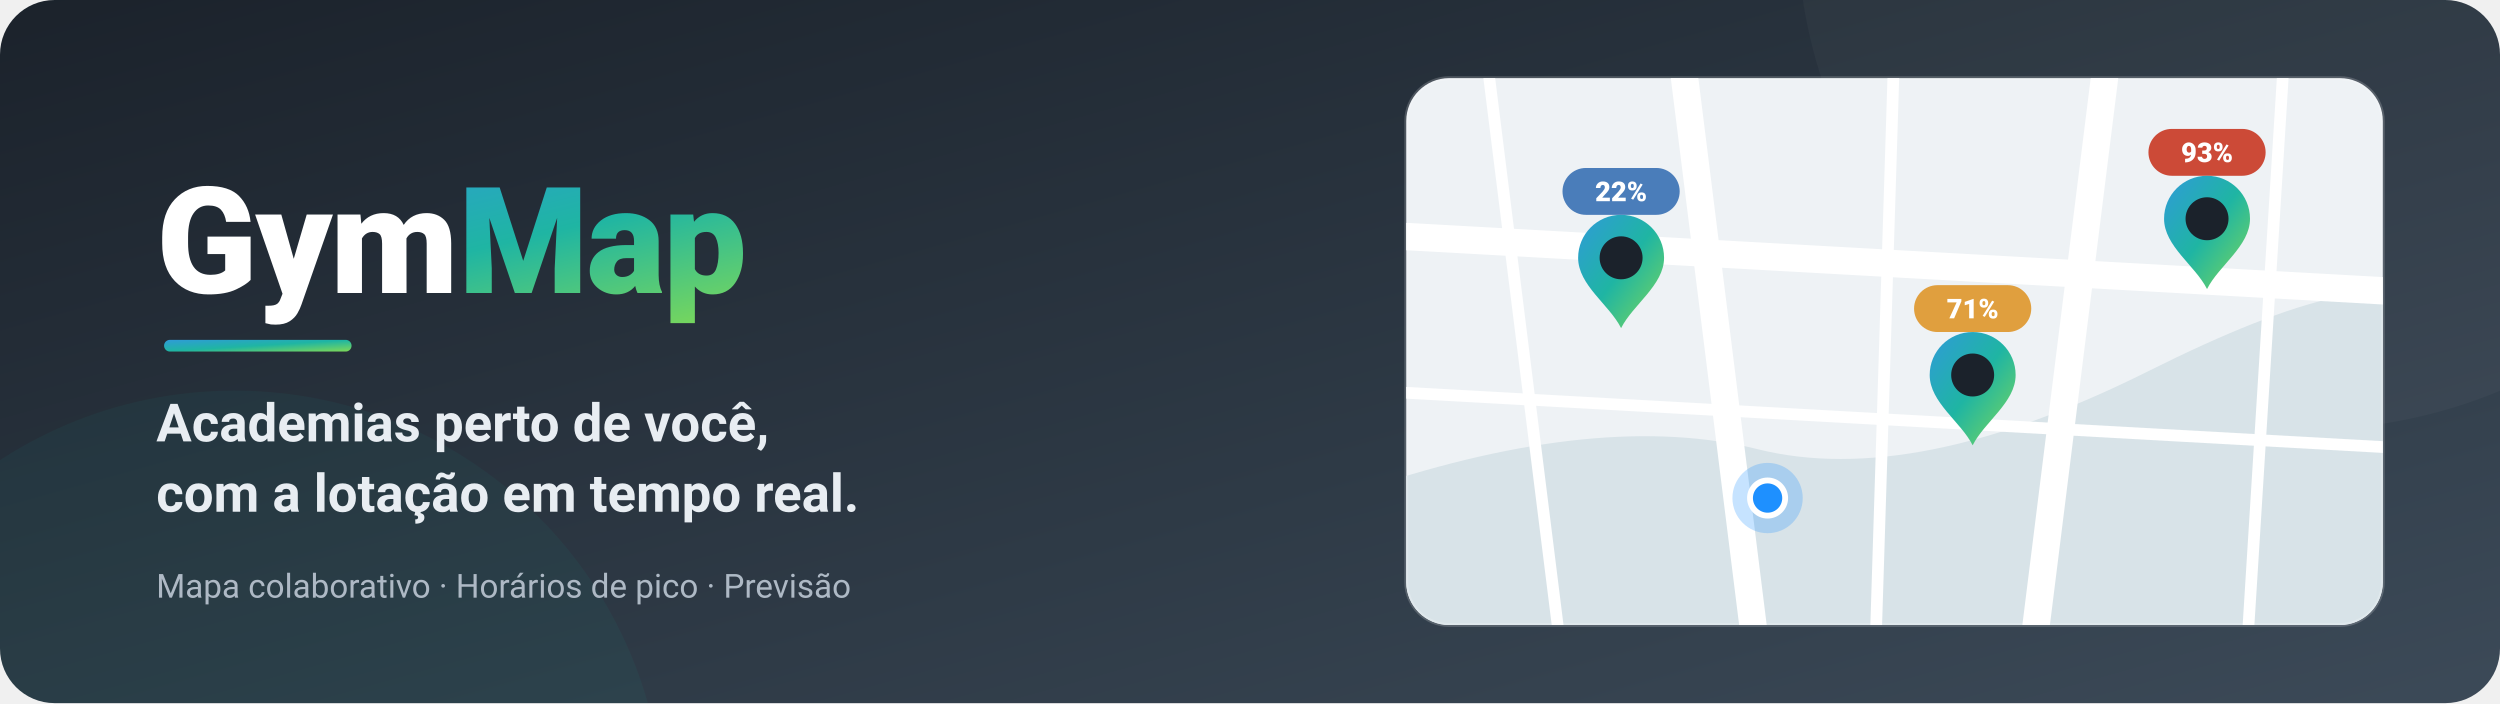
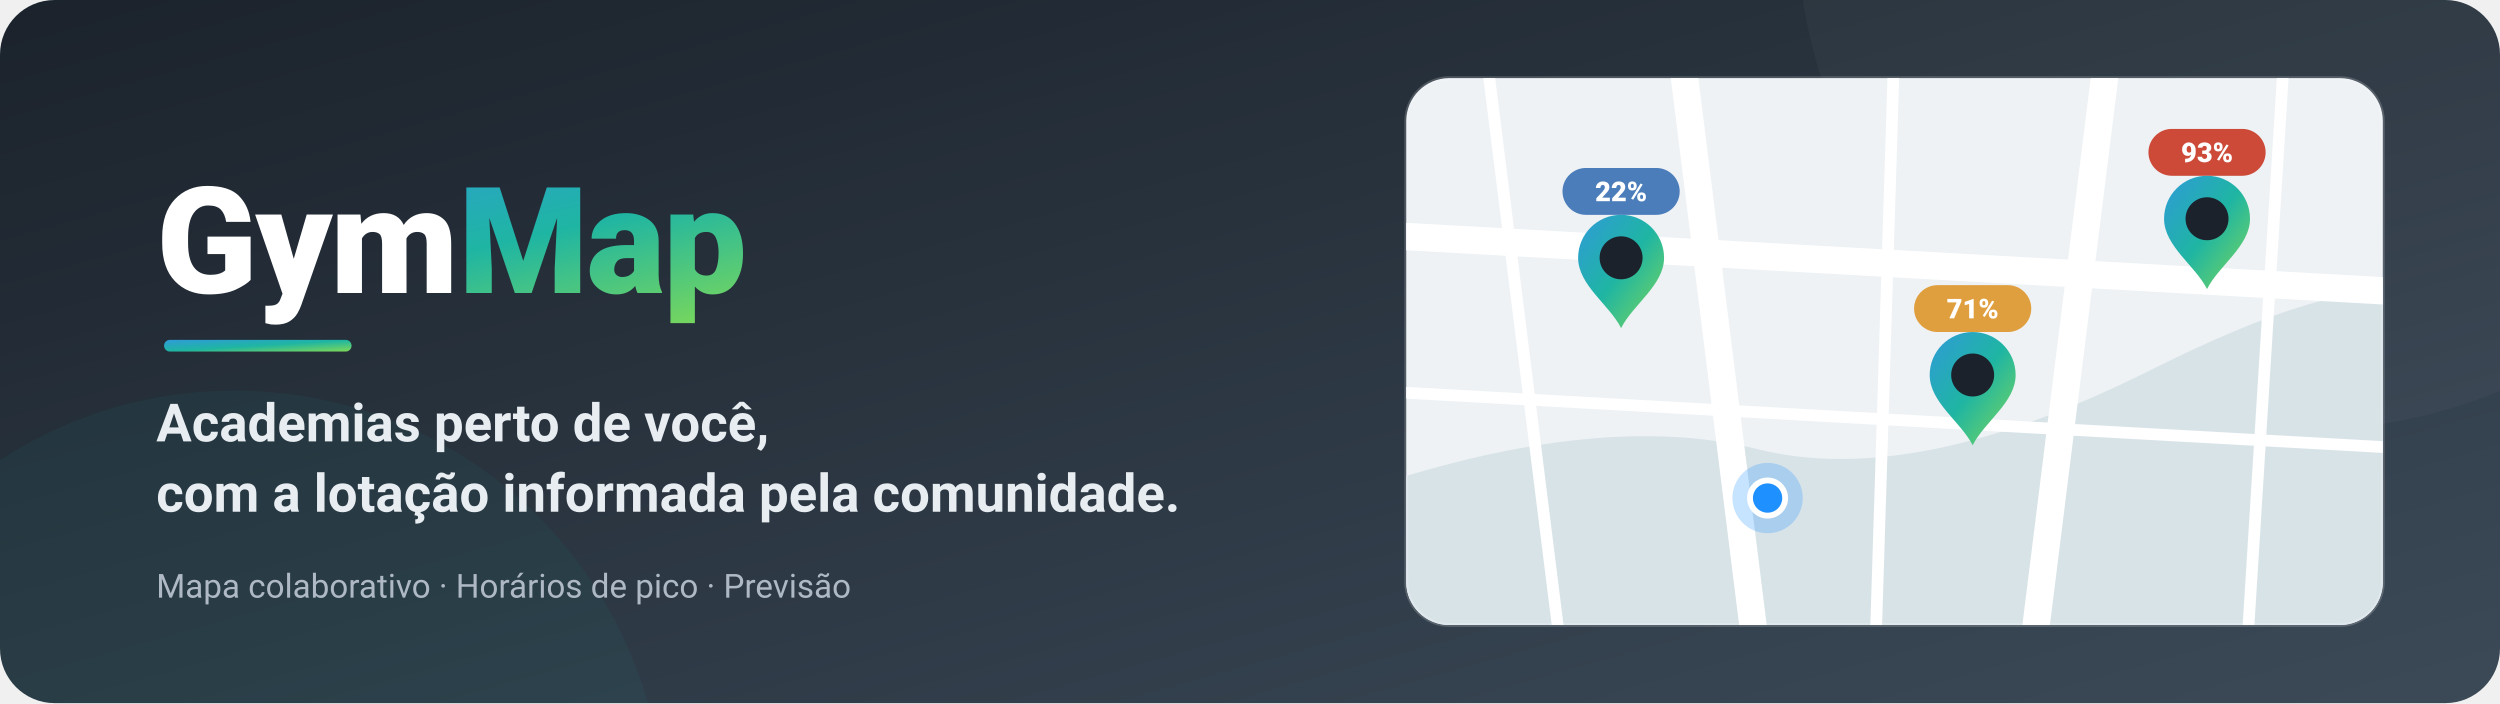
<svg xmlns="http://www.w3.org/2000/svg" width="1280" height="360" viewBox="0 0 1280 360" font-family="'Segoe UI', Roboto, Helvetica, Arial, sans-serif">
  <defs>
    <linearGradient id="fundo" x1="0" y1="0" x2="1" y2="1">
      <stop offset="0" stop-color="#1B222B" />
      <stop offset="0.6" stop-color="#2E3A46" />
      <stop offset="1" stop-color="#3C4A58" />
    </linearGradient>
    <linearGradient id="marca" x1="0" y1="0" x2="1" y2="1">
      <stop offset="0" stop-color="#2F9BD8" />
      <stop offset="0.5" stop-color="#1FB5A3" />
      <stop offset="1" stop-color="#7ED957" />
    </linearGradient>
    <clipPath id="cantos">
      <rect width="1280" height="360" rx="28" />
    </clipPath>
    <clipPath id="mapa">
      <rect x="720" y="40" width="500" height="280" rx="22" />
    </clipPath>
  </defs>
  <g clip-path="url(#cantos)">
    <rect width="1280" height="360" fill="url(#fundo)" />
    <circle cx="1180" cy="-40" r="260" fill="#FFFFFF" fill-opacity="0.03" />
    <circle cx="120" cy="420" r="220" fill="#1FB5A3" fill-opacity="0.06" />
    <text x="80" y="150" font-size="76" font-weight="800" fill="#FFFFFF" letter-spacing="-1">Gym<tspan fill="url(#marca)">Map</tspan>
    </text>
    <rect x="84" y="174" width="96" height="6" rx="3" fill="url(#marca)" />
    <text x="80" y="226" font-size="27" font-weight="600" fill="#E8EDF2">Academias perto de você,</text>
-     <text x="80" y="262" font-size="27" font-weight="600" fill="#E8EDF2">com a lotação em tempo real.</text>
+     <text x="80" y="262" font-size="27" font-weight="600" fill="#E8EDF2">com a lotação informada pela comunidade.</text>
    <text x="80" y="306" font-size="17" fill="#AEB9C5">Mapa colaborativo · Horários de pico · Previsão</text>
    <g clip-path="url(#mapa)">
      <rect x="720" y="40" width="500" height="280" fill="#EEF2F5" />
      <path d="M700 250 Q820 210 900 230 T1100 190 T1240 160 L1240 340 L700 340 Z" fill="#D8E3E8" />
      <g stroke="#FFFFFF" stroke-width="14" fill="none" stroke-linecap="round">
        <path d="M700 120 L1240 150" />
        <path d="M860 20 L900 340" />
        <path d="M1080 20 L1040 340" />
      </g>
      <g stroke="#FFFFFF" stroke-width="6" fill="none" stroke-linecap="round">
        <path d="M700 200 L1240 230" />
        <path d="M760 20 L800 340" />
        <path d="M970 20 L960 340" />
        <path d="M1170 20 L1150 340" />
      </g>
    </g>
    <rect x="720" y="40" width="500" height="280" rx="22" fill="none" stroke="#FFFFFF" stroke-opacity="0.18" stroke-width="2" />
    <g transform="translate(830 90)">
      <rect x="-30" y="-4" width="60" height="24" rx="12" fill="#4A7DBA" />
      <text x="0" y="13" font-size="14" font-weight="800" fill="#FFFFFF" text-anchor="middle">22%</text>
      <path d="M0 78 C-6 66 -22 56 -22 42 A22 22 0 0 1 22 42 C22 56 6 66 0 78 Z" fill="url(#marca)" />
      <circle cx="0" cy="42" r="11" fill="#1B222B" />
    </g>
    <g transform="translate(1010 150)">
      <rect x="-30" y="-4" width="60" height="24" rx="12" fill="#E09F3E" />
      <text x="0" y="13" font-size="14" font-weight="800" fill="#FFFFFF" text-anchor="middle">71%</text>
      <path d="M0 78 C-6 66 -22 56 -22 42 A22 22 0 0 1 22 42 C22 56 6 66 0 78 Z" fill="url(#marca)" />
      <circle cx="0" cy="42" r="11" fill="#1B222B" />
    </g>
    <g transform="translate(1130 70)">
      <rect x="-30" y="-4" width="60" height="24" rx="12" fill="#CC4A37" />
      <text x="0" y="13" font-size="14" font-weight="800" fill="#FFFFFF" text-anchor="middle">93%</text>
      <path d="M0 78 C-6 66 -22 56 -22 42 A22 22 0 0 1 22 42 C22 56 6 66 0 78 Z" fill="url(#marca)" />
      <circle cx="0" cy="42" r="11" fill="#1B222B" />
    </g>
    <g transform="translate(905 255)">
      <circle r="18" fill="#1E90FF" fill-opacity="0.25" />
      <circle r="9" fill="#1E90FF" stroke="#FFFFFF" stroke-width="3" />
    </g>
  </g>
</svg>
